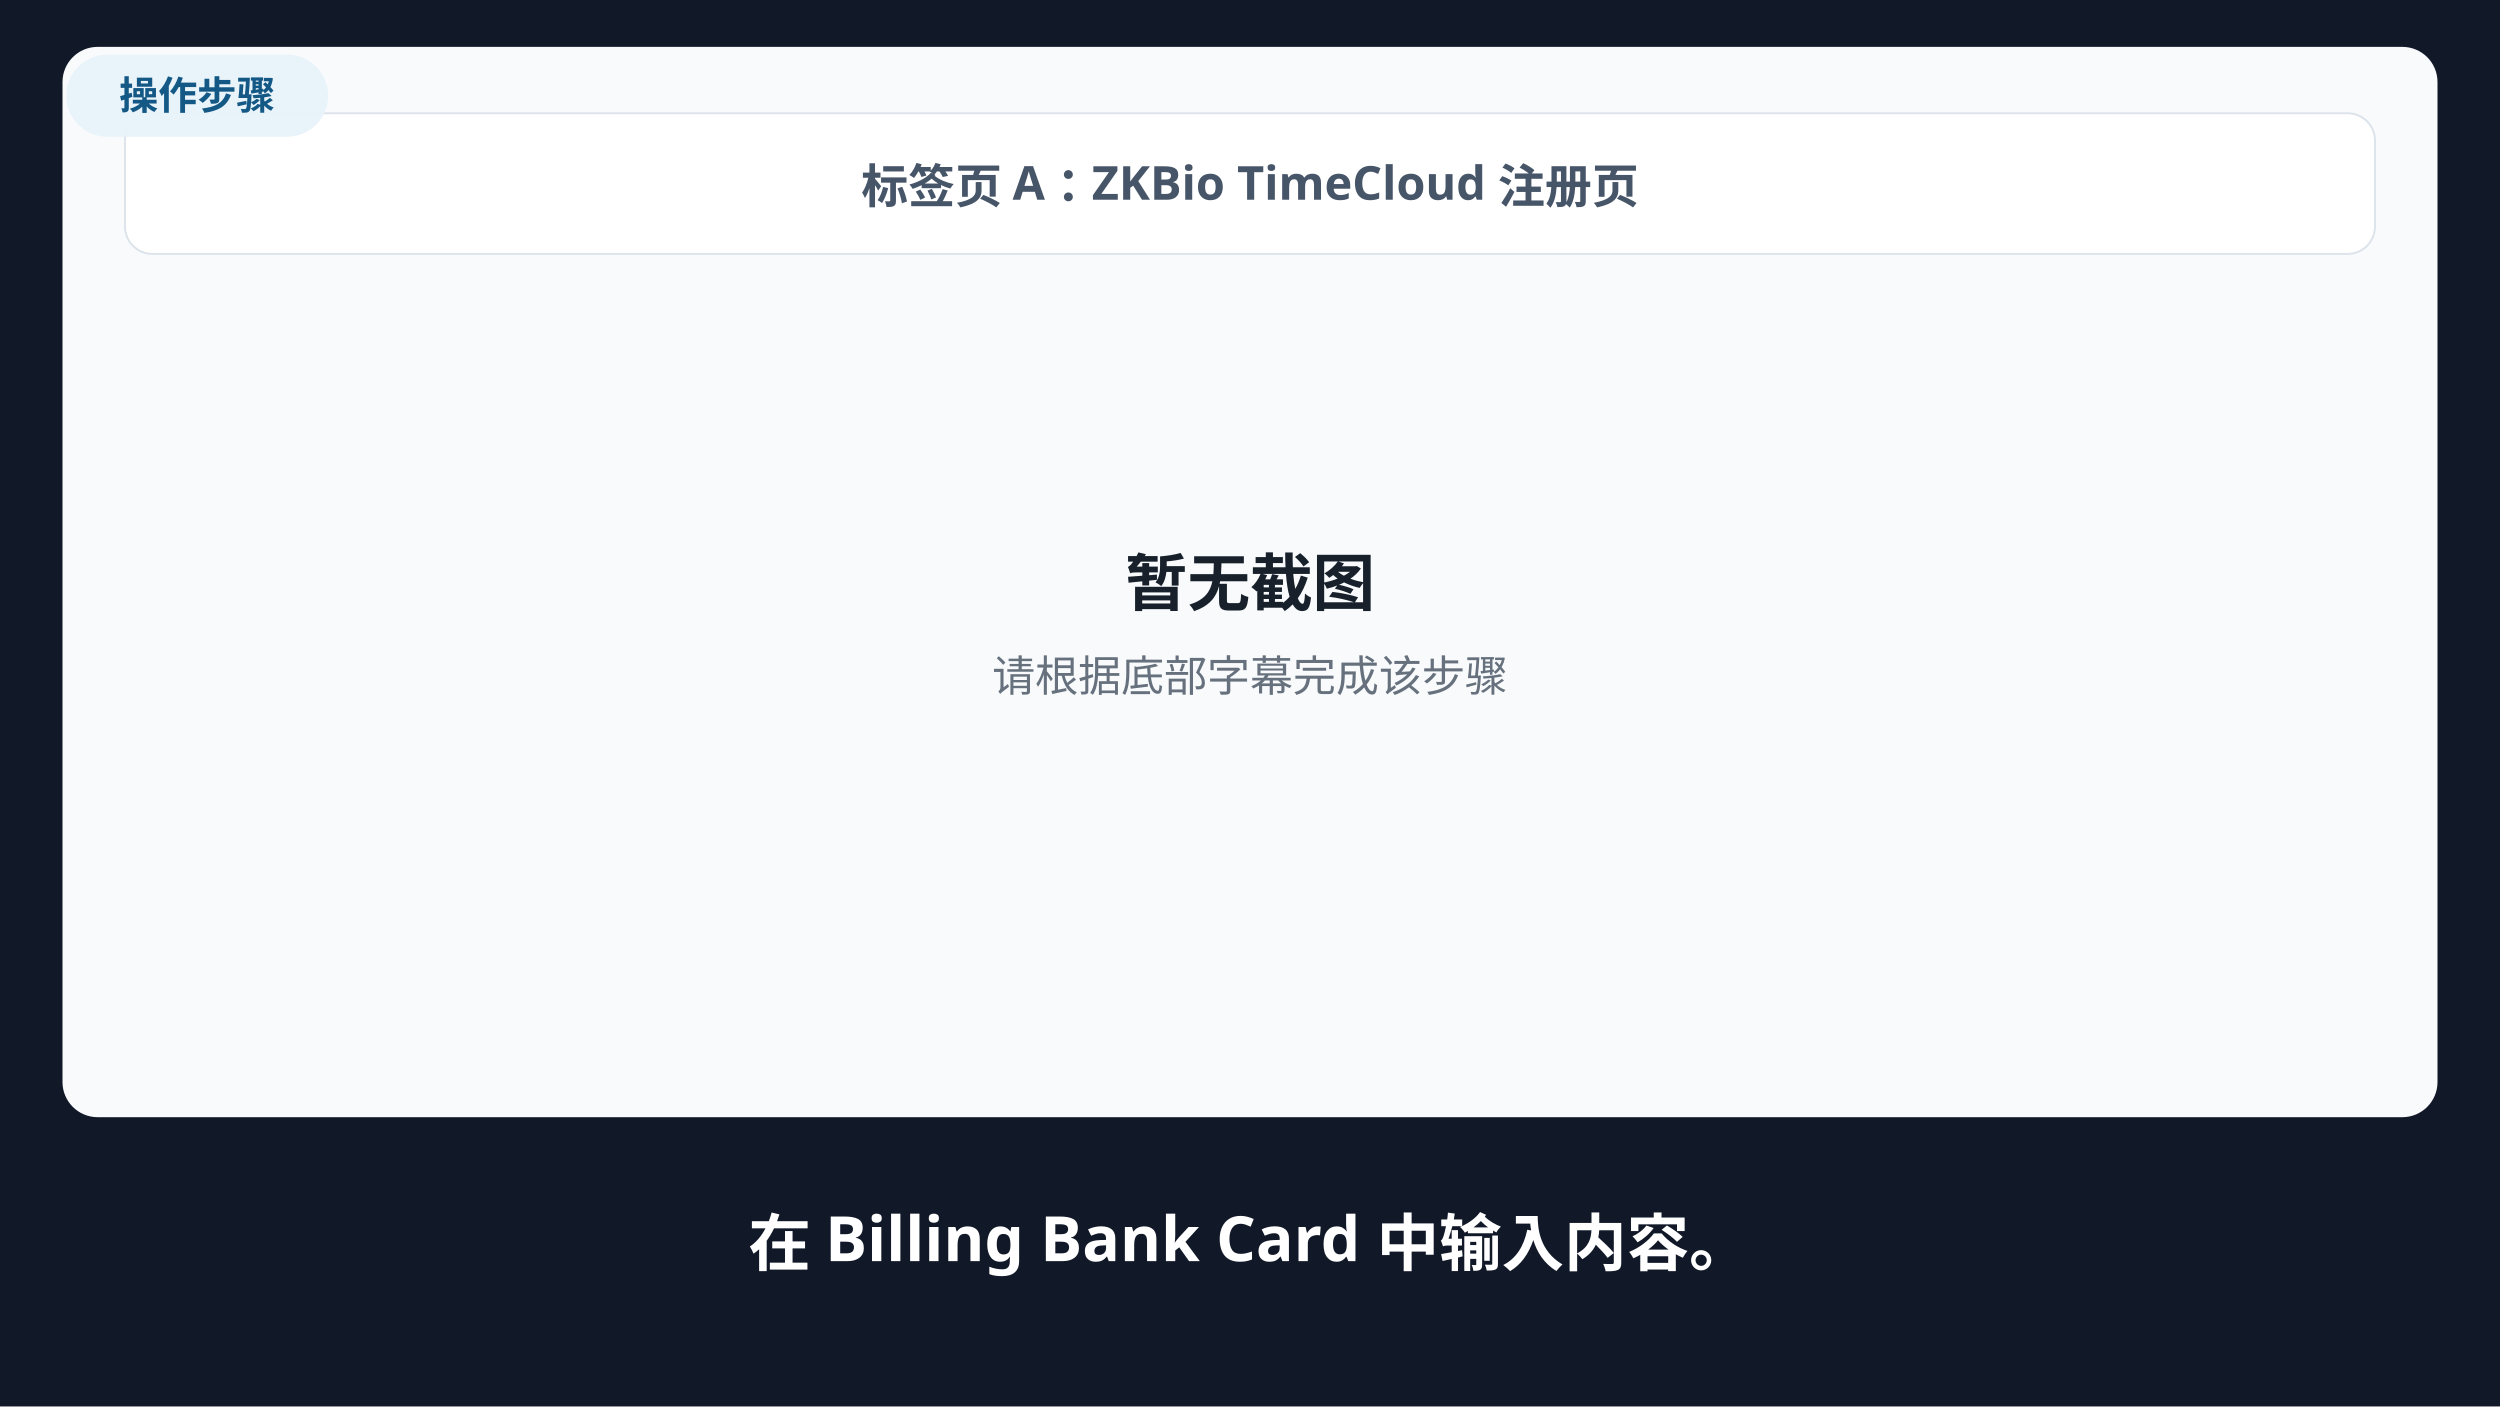
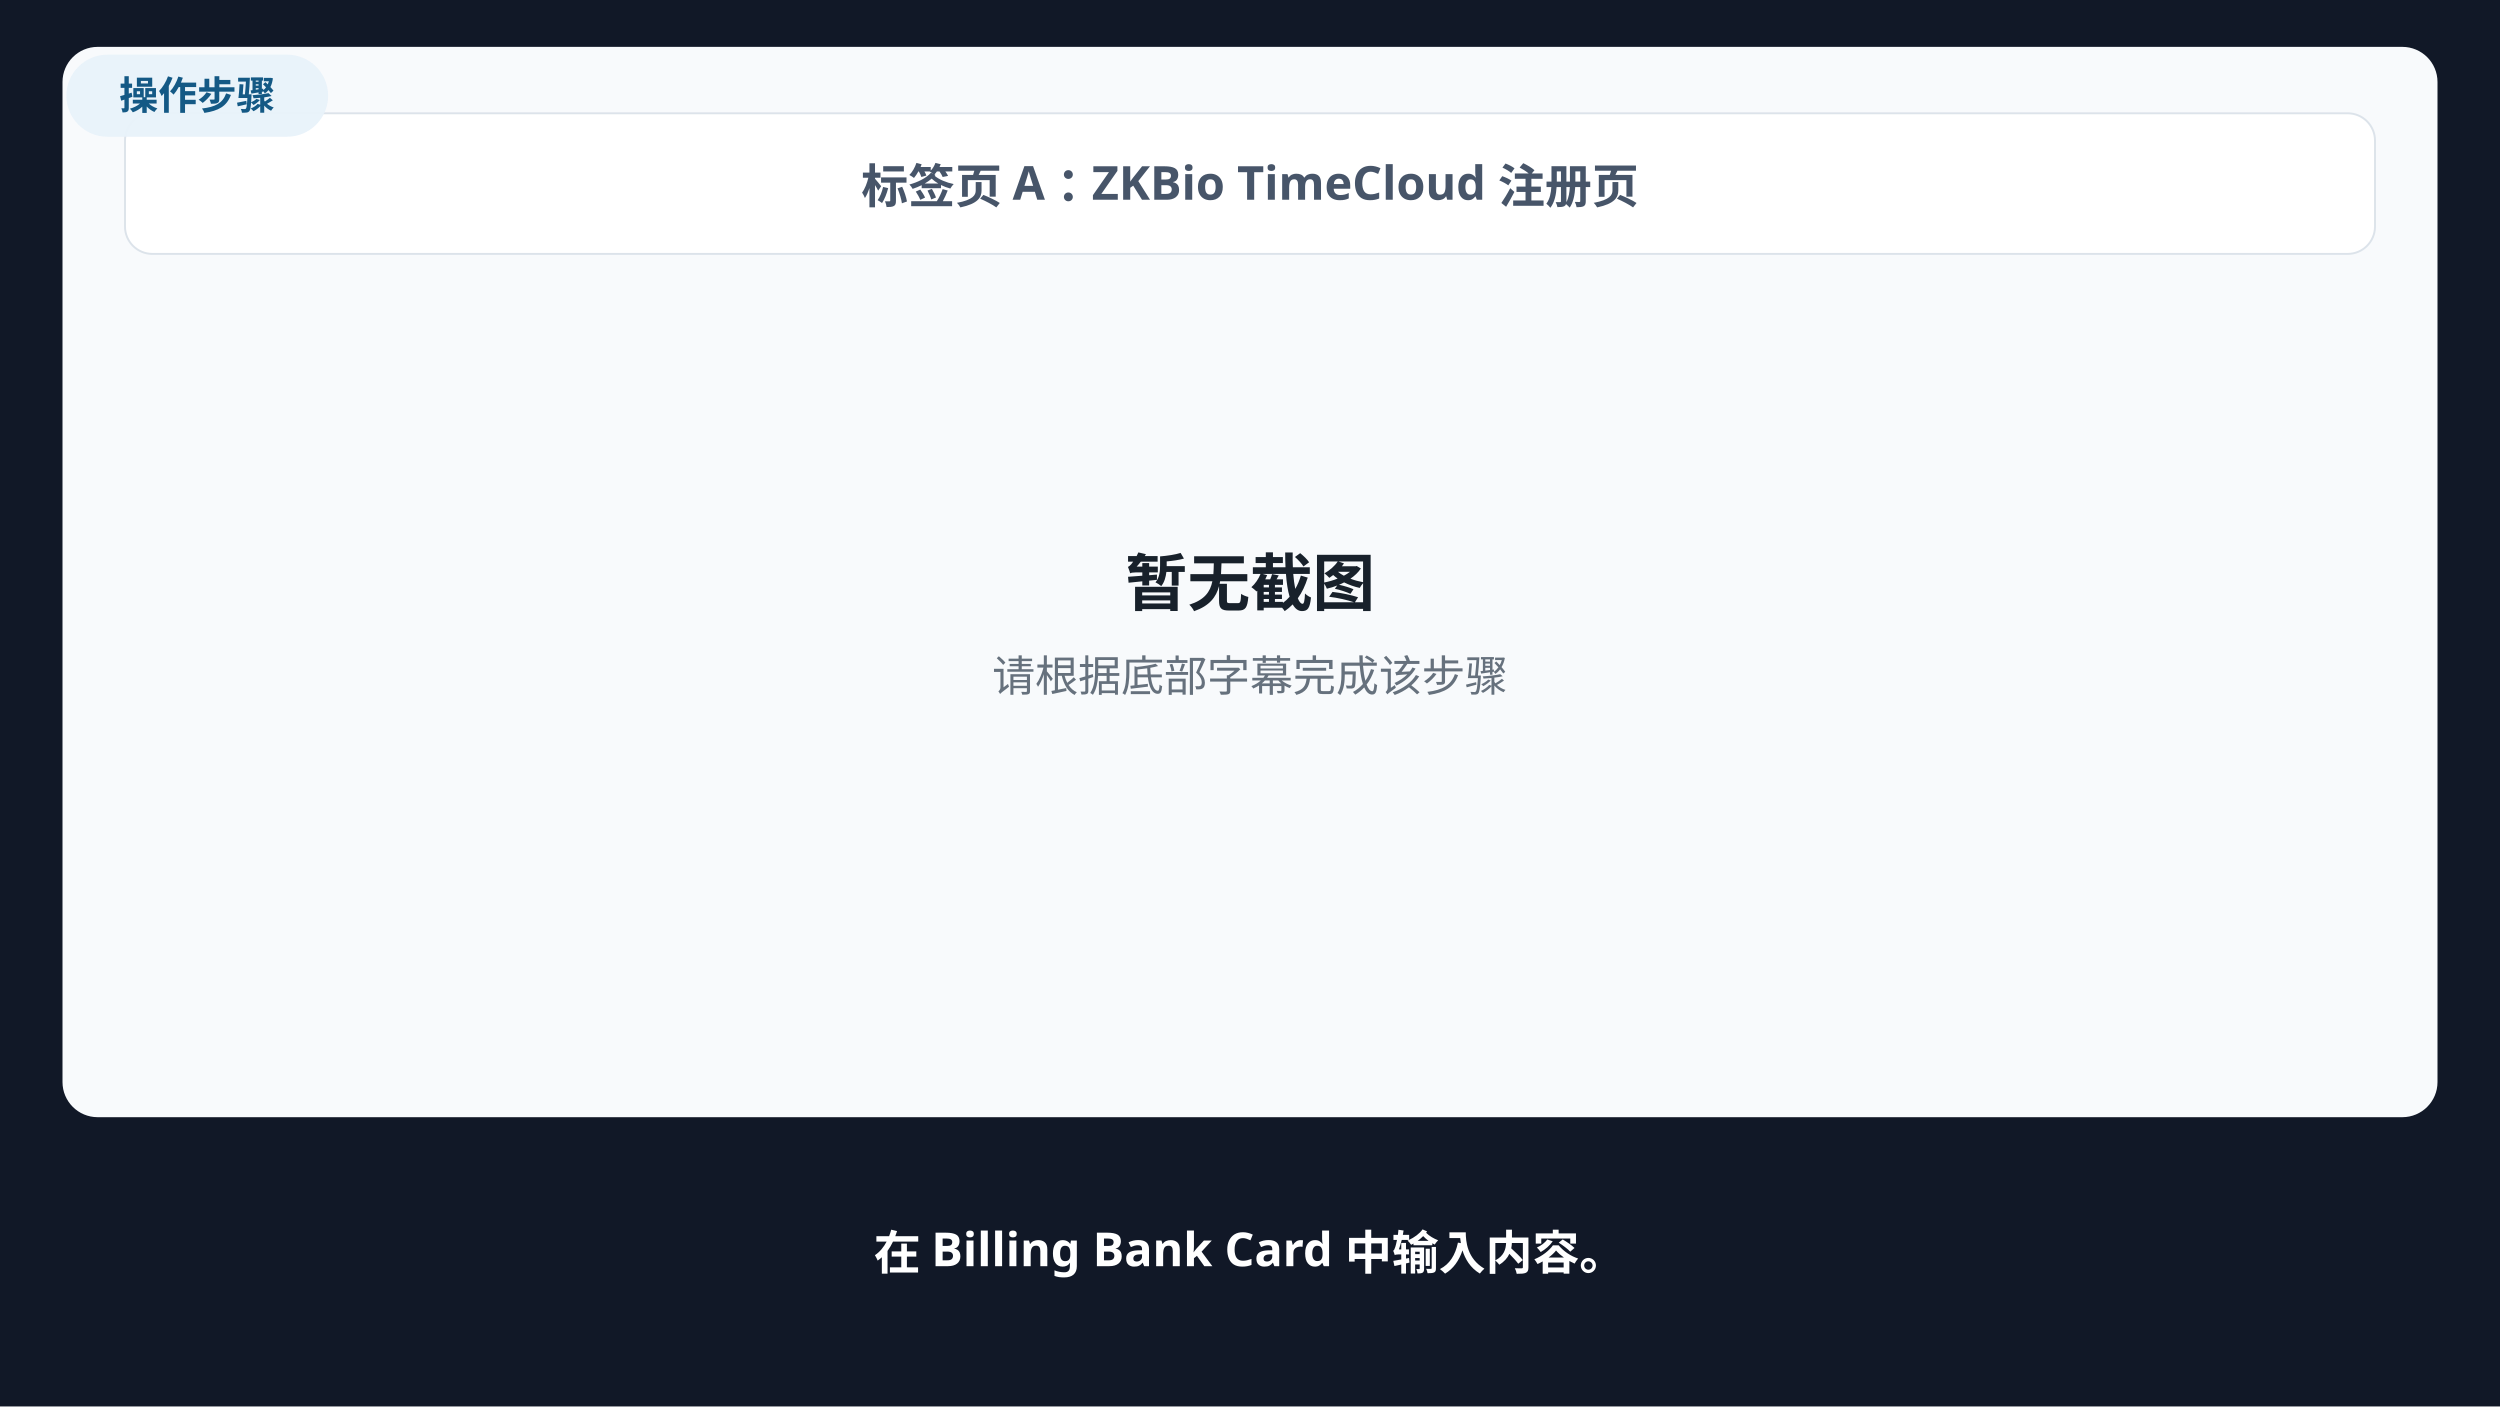
<svg xmlns="http://www.w3.org/2000/svg" width="1280" height="720" viewBox="0 0 1280 720">
  <rect width="1280" height="720" fill="#111827" />
  <rect x="32" y="24" width="1216" height="548" rx="18" fill="#f8fafc" />
  <rect x="64" y="58" width="1152" height="72" rx="14" fill="#ffffff" stroke="#dce3ea" />
  <text x="640" y="104" text-anchor="middle" font-size="24" font-weight="800" fill="#475569" font-family="Microsoft YaHei, Segoe UI, sans-serif">标签页 A：ZKBio TimeCloud 注册页</text>
  <text x="640" y="310" text-anchor="middle" font-size="32" font-weight="900" fill="#18212b" font-family="Microsoft YaHei, Segoe UI, sans-serif">暂无截图</text>
  <text x="640" y="354" text-anchor="middle" font-size="22" fill="#66717d" font-family="Microsoft YaHei, Segoe UI, sans-serif">请根据底部字幕完成该步骤</text>
  <rect x="34" y="28" width="134" height="42" rx="21" fill="#e8f2fa" opacity="0.96" />
  <text x="101" y="56" text-anchor="middle" font-size="20" font-weight="800" fill="#145985" font-family="Microsoft YaHei, Segoe UI, sans-serif">操作步骤</text>
  <rect x="0" y="586" width="1280" height="134" fill="#111827" opacity="0.88" />
-   <text x="640" y="648" text-anchor="middle" font-size="32" font-weight="800" fill="#ffffff" font-family="Microsoft YaHei, Segoe UI, sans-serif">在 Billing Bank Card 中输入内容。</text>
+   <text x="640" y="650" text-anchor="middle" font-size="24" font-weight="800" fill="#ffffff" font-family="Microsoft YaHei, Segoe UI, sans-serif">在 Billing Bank Card 中输入内容。</text>
</svg>
